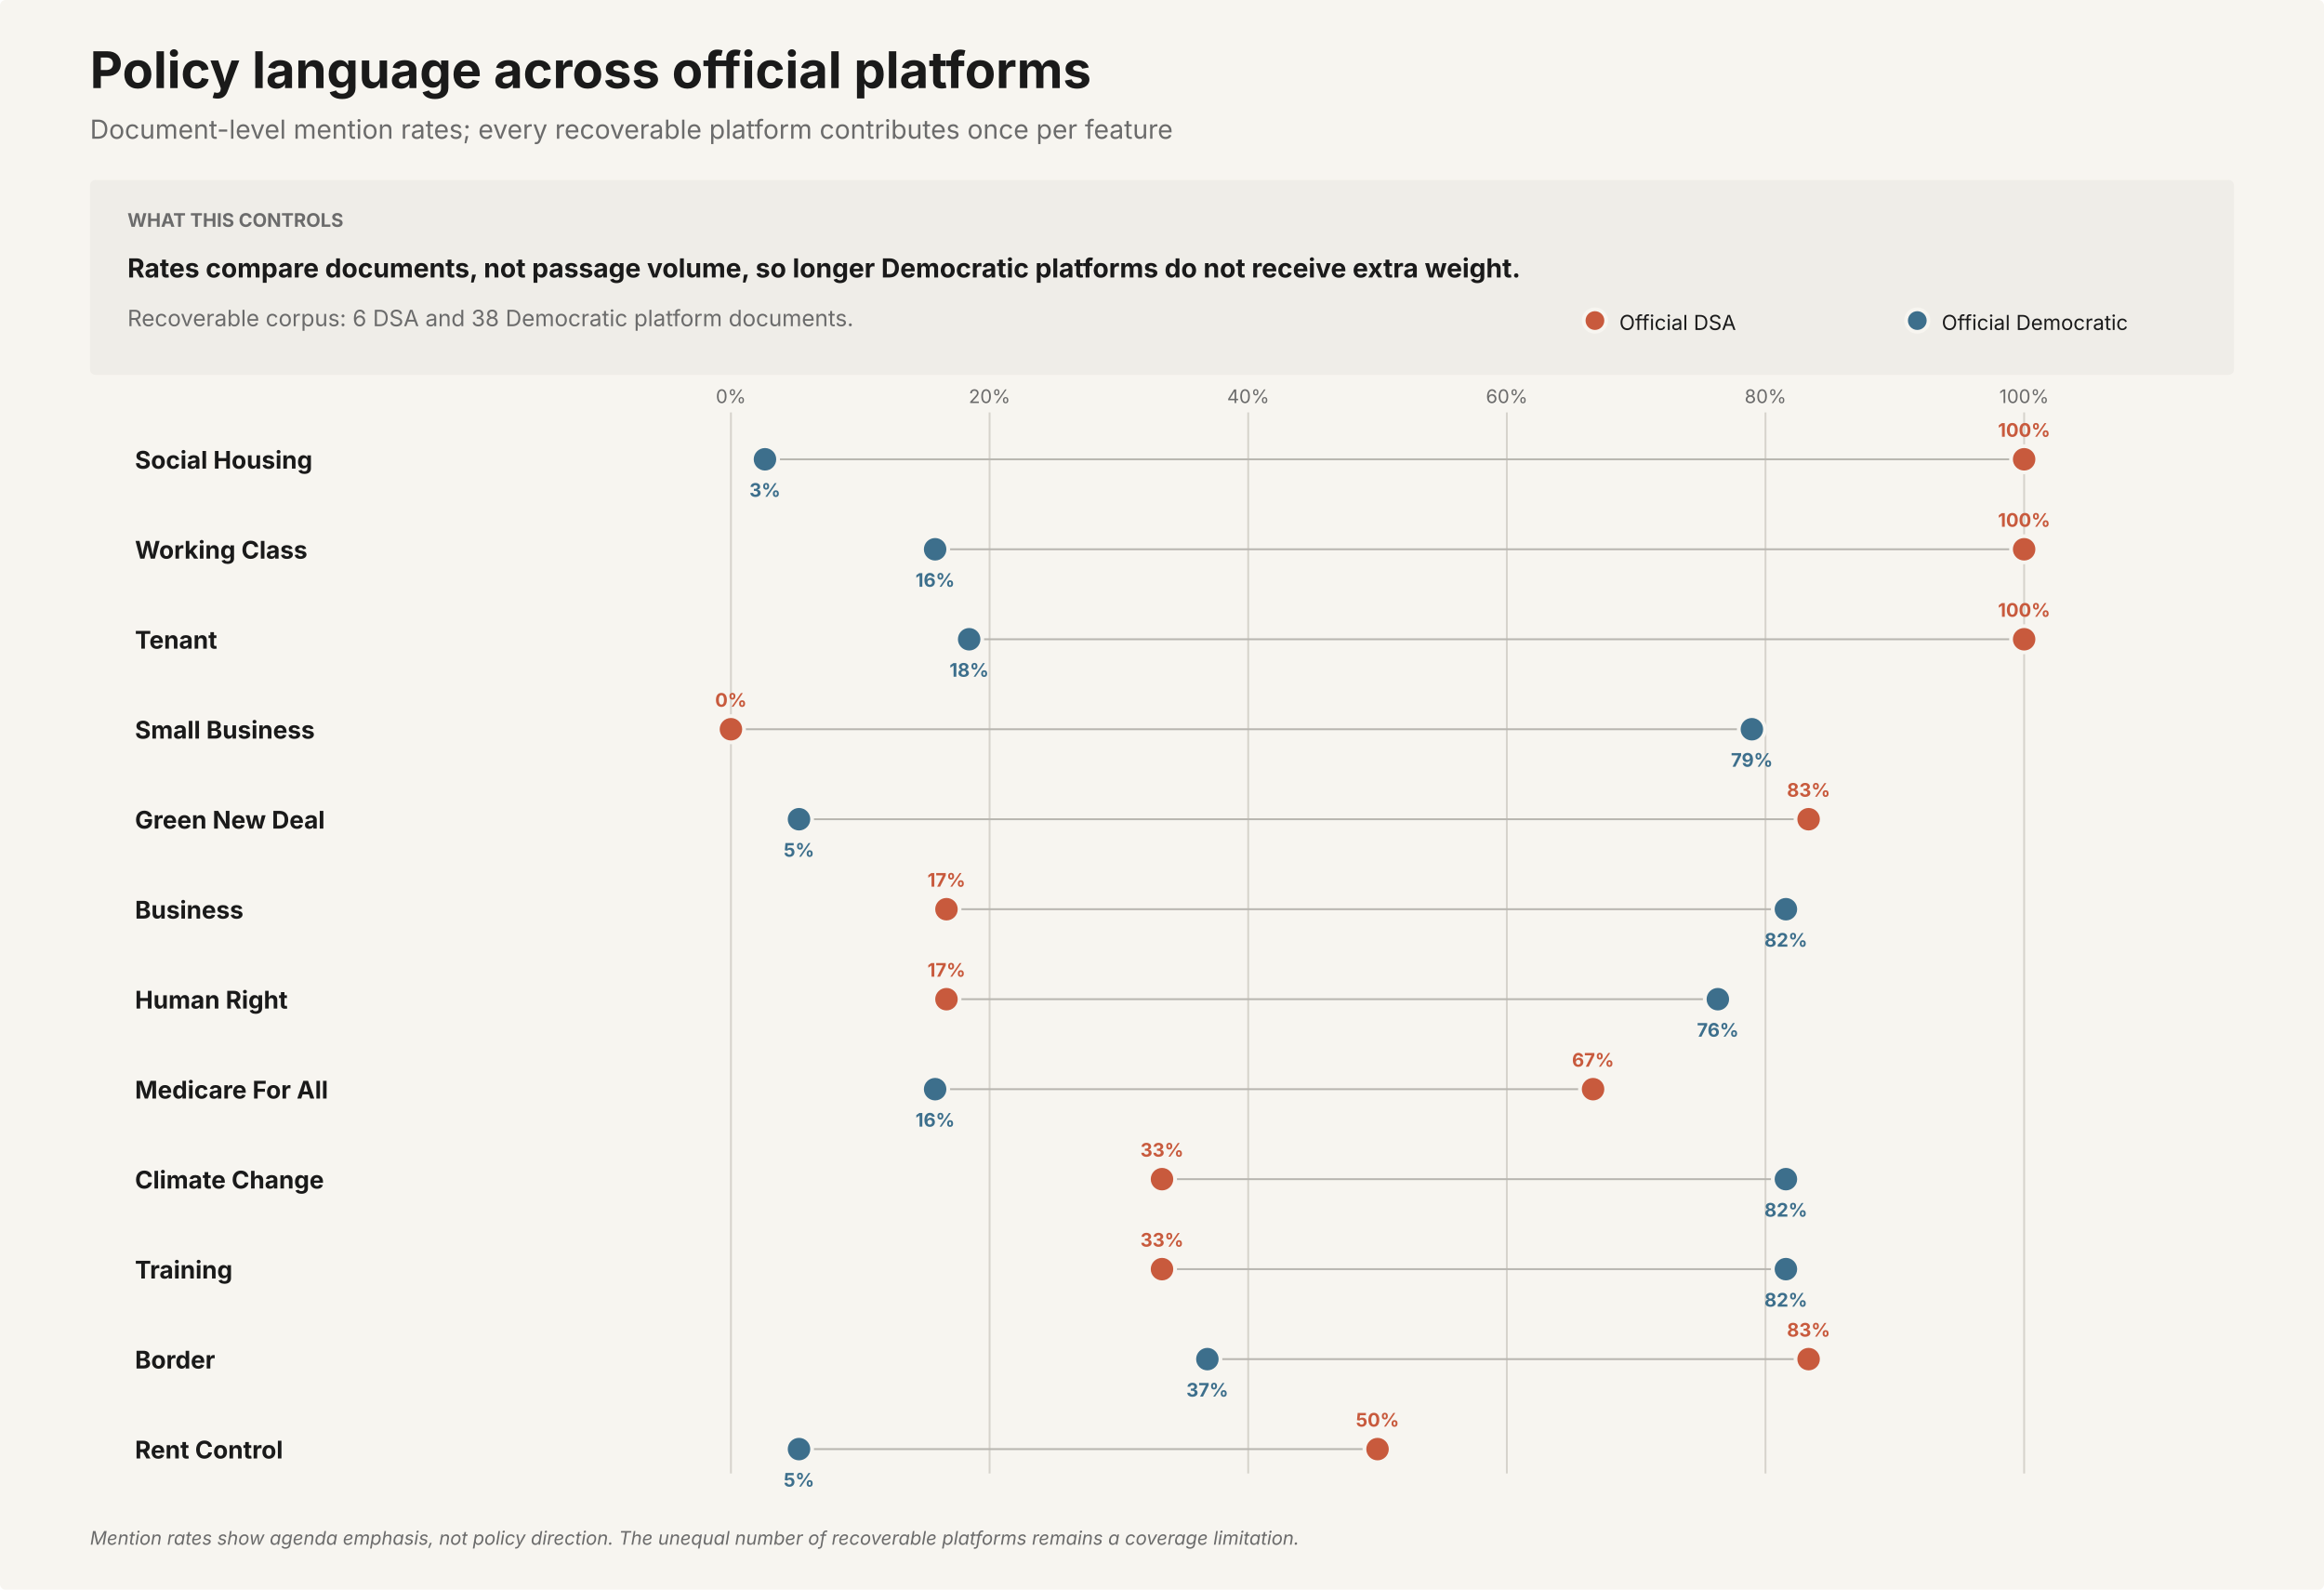
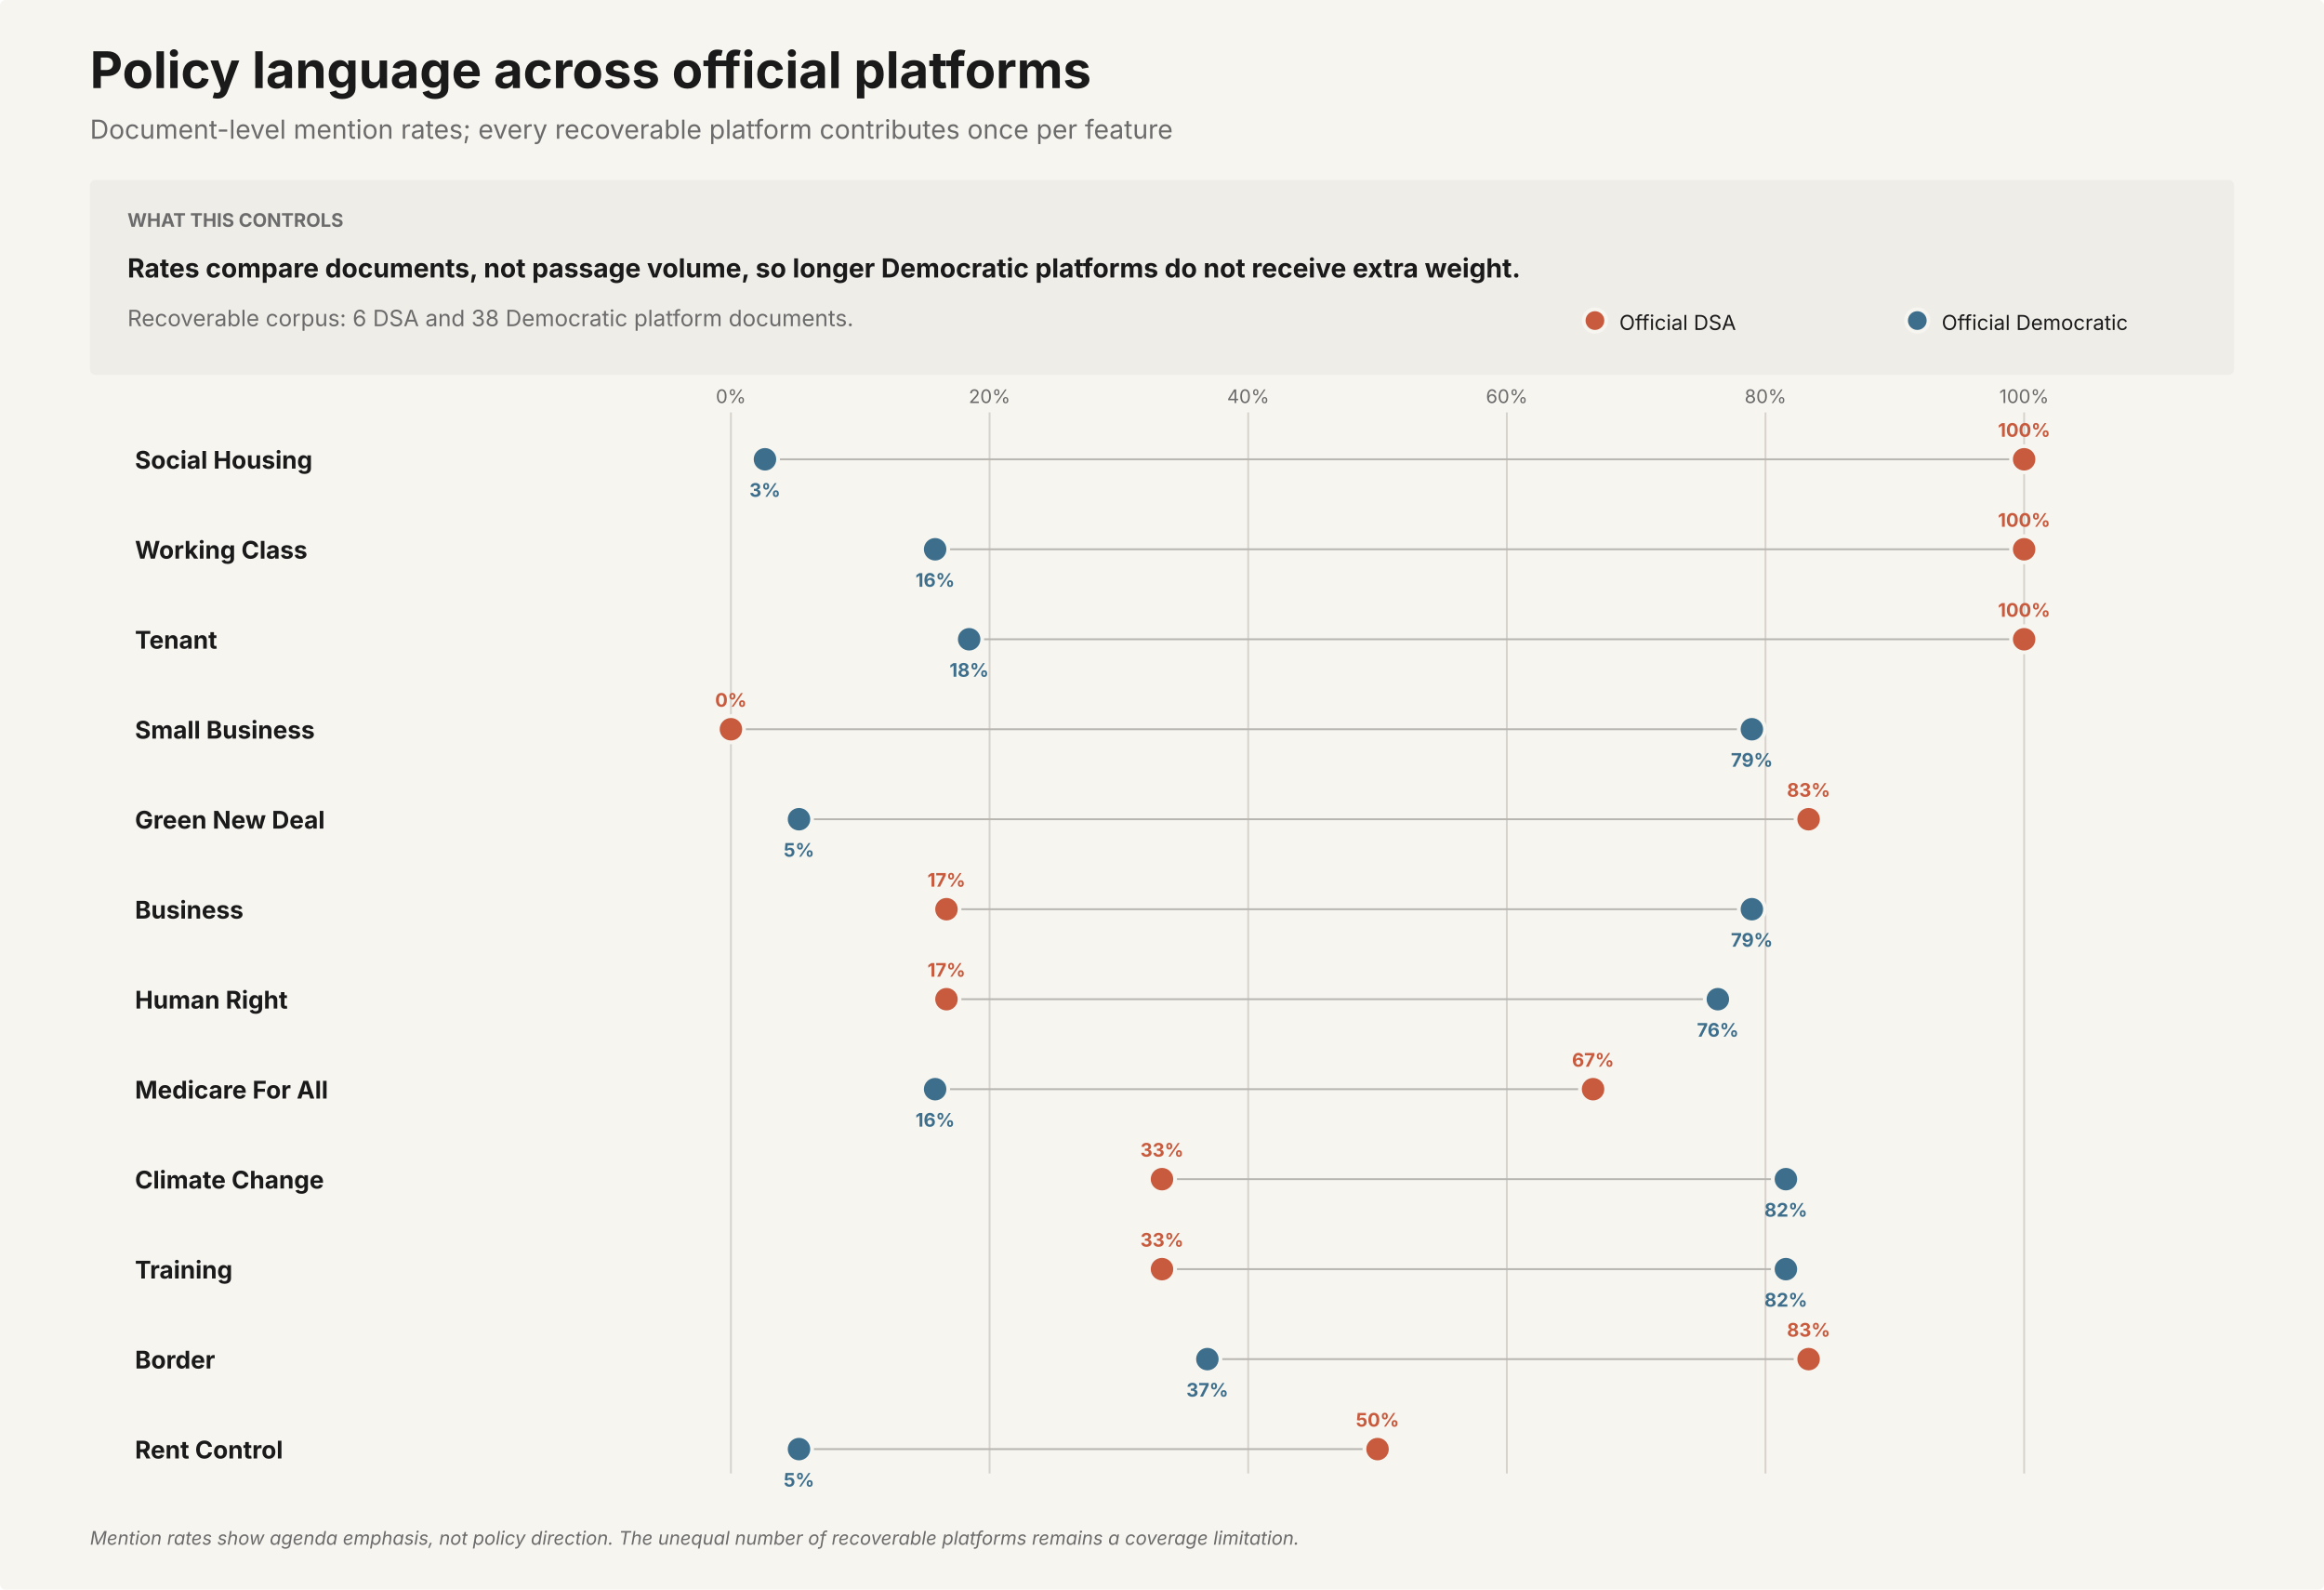
<svg xmlns="http://www.w3.org/2000/svg" width="1240" height="848" viewBox="0 0 1240 848">
  <rect x="0.00" y="0.00" width="1240.00" height="848.00" fill="#F7F5F0" rx="3" />
  <text x="48" y="47" text-anchor="start" fill="#1A1A1A" font-family="Inter, Arial, Helvetica, sans-serif" font-size="27px" font-weight="700" font-style="normal">Policy language across official platforms</text>
  <text x="48" y="74" text-anchor="start" fill="#6B6B6B" font-family="Inter, Arial, Helvetica, sans-serif" font-size="14px" font-weight="400" font-style="normal">Document-level mention rates; every recoverable platform contributes once per feature</text>
  <rect x="48.00" y="96.00" width="1144.00" height="104.00" fill="#EFEDE8" rx="3" />
  <text x="68" y="121" text-anchor="start" fill="#6B6B6B" font-family="Inter, Arial, Helvetica, sans-serif" font-size="10px" font-weight="700" font-style="normal">WHAT THIS CONTROLS</text>
  <text x="68" y="148" text-anchor="start" fill="#1A1A1A" font-family="Inter, Arial, Helvetica, sans-serif" font-size="14px" font-weight="700" font-style="normal">Rates compare documents, not passage volume, so longer Democratic platforms do not receive extra weight.</text>
  <text x="68" y="174" text-anchor="start" fill="#6B6B6B" font-family="Inter, Arial, Helvetica, sans-serif" font-size="12px" font-weight="400" font-style="normal">Recoverable corpus: 6 DSA and 38 Democratic platform documents.</text>
  <circle cx="851.00" cy="171.00" r="6.00" fill="#C85A3D" stroke="#F7F5F0" stroke-width="2" />
  <text x="864" y="176" text-anchor="start" fill="#1A1A1A" font-family="Inter, Arial, Helvetica, sans-serif" font-size="11px" font-weight="400" font-style="normal">Official DSA</text>
  <circle cx="1023.00" cy="171.00" r="6.00" fill="#3D6F8C" stroke="#F7F5F0" stroke-width="2" />
  <text x="1036" y="176" text-anchor="start" fill="#1A1A1A" font-family="Inter, Arial, Helvetica, sans-serif" font-size="11px" font-weight="400" font-style="normal">Official Democratic</text>
  <line x1="390.0" y1="220" x2="390.0" y2="786" stroke="#D6D3CC" stroke-width="1" />
  <text x="390.0" y="215" text-anchor="middle" fill="#6B6B6B" font-family="Inter, Arial, Helvetica, sans-serif" font-size="10px" font-weight="400" font-style="normal">0%</text>
  <line x1="528.0" y1="220" x2="528.0" y2="786" stroke="#D6D3CC" stroke-width="1" />
  <text x="528.0" y="215" text-anchor="middle" fill="#6B6B6B" font-family="Inter, Arial, Helvetica, sans-serif" font-size="10px" font-weight="400" font-style="normal">20%</text>
  <line x1="666.0" y1="220" x2="666.0" y2="786" stroke="#D6D3CC" stroke-width="1" />
  <text x="666.0" y="215" text-anchor="middle" fill="#6B6B6B" font-family="Inter, Arial, Helvetica, sans-serif" font-size="10px" font-weight="400" font-style="normal">40%</text>
  <line x1="804.0" y1="220" x2="804.0" y2="786" stroke="#D6D3CC" stroke-width="1" />
  <text x="804.0" y="215" text-anchor="middle" fill="#6B6B6B" font-family="Inter, Arial, Helvetica, sans-serif" font-size="10px" font-weight="400" font-style="normal">60%</text>
  <line x1="942.0" y1="220" x2="942.0" y2="786" stroke="#D6D3CC" stroke-width="1" />
  <text x="942.0" y="215" text-anchor="middle" fill="#6B6B6B" font-family="Inter, Arial, Helvetica, sans-serif" font-size="10px" font-weight="400" font-style="normal">80%</text>
  <line x1="1080.0" y1="220" x2="1080.0" y2="786" stroke="#D6D3CC" stroke-width="1" />
  <text x="1080.0" y="215" text-anchor="middle" fill="#6B6B6B" font-family="Inter, Arial, Helvetica, sans-serif" font-size="10px" font-weight="400" font-style="normal">100%</text>
  <text x="72" y="250" text-anchor="start" fill="#1A1A1A" font-family="Inter, Arial, Helvetica, sans-serif" font-size="13px" font-weight="700" font-style="normal">Social Housing</text>
  <line x1="1080.0" y1="245" x2="408.158" y2="245" stroke="#B8B6B0" stroke-width="1" />
  <circle cx="1080.00" cy="245.00" r="7.00" fill="#C85A3D" stroke="#F7F5F0" stroke-width="2" />
  <circle cx="408.16" cy="245.00" r="7.00" fill="#3D6F8C" stroke="#F7F5F0" stroke-width="2" />
  <text x="1080.0" y="233" text-anchor="middle" fill="#C85A3D" font-family="Inter, Arial, Helvetica, sans-serif" font-size="10px" font-weight="700" font-style="normal">100%</text>
  <text x="408.158" y="265" text-anchor="middle" fill="#3D6F8C" font-family="Inter, Arial, Helvetica, sans-serif" font-size="10px" font-weight="700" font-style="normal">3%</text>
  <text x="72" y="298" text-anchor="start" fill="#1A1A1A" font-family="Inter, Arial, Helvetica, sans-serif" font-size="13px" font-weight="700" font-style="normal">Working Class</text>
  <line x1="1080.0" y1="293" x2="498.948" y2="293" stroke="#B8B6B0" stroke-width="1" />
  <circle cx="1080.00" cy="293.00" r="7.00" fill="#C85A3D" stroke="#F7F5F0" stroke-width="2" />
  <circle cx="498.95" cy="293.00" r="7.00" fill="#3D6F8C" stroke="#F7F5F0" stroke-width="2" />
  <text x="1080.0" y="281" text-anchor="middle" fill="#C85A3D" font-family="Inter, Arial, Helvetica, sans-serif" font-size="10px" font-weight="700" font-style="normal">100%</text>
  <text x="498.948" y="313" text-anchor="middle" fill="#3D6F8C" font-family="Inter, Arial, Helvetica, sans-serif" font-size="10px" font-weight="700" font-style="normal">16%</text>
  <text x="72" y="346" text-anchor="start" fill="#1A1A1A" font-family="Inter, Arial, Helvetica, sans-serif" font-size="13px" font-weight="700" font-style="normal">Tenant</text>
  <line x1="1080.0" y1="341" x2="517.106" y2="341" stroke="#B8B6B0" stroke-width="1" />
  <circle cx="1080.00" cy="341.00" r="7.00" fill="#C85A3D" stroke="#F7F5F0" stroke-width="2" />
  <circle cx="517.11" cy="341.00" r="7.00" fill="#3D6F8C" stroke="#F7F5F0" stroke-width="2" />
  <text x="1080.0" y="329" text-anchor="middle" fill="#C85A3D" font-family="Inter, Arial, Helvetica, sans-serif" font-size="10px" font-weight="700" font-style="normal">100%</text>
  <text x="517.106" y="361" text-anchor="middle" fill="#3D6F8C" font-family="Inter, Arial, Helvetica, sans-serif" font-size="10px" font-weight="700" font-style="normal">18%</text>
  <text x="72" y="394" text-anchor="start" fill="#1A1A1A" font-family="Inter, Arial, Helvetica, sans-serif" font-size="13px" font-weight="700" font-style="normal">Small Business</text>
  <line x1="390.0" y1="389" x2="934.737" y2="389" stroke="#B8B6B0" stroke-width="1" />
  <circle cx="390.00" cy="389.00" r="7.00" fill="#C85A3D" stroke="#F7F5F0" stroke-width="2" />
  <circle cx="934.74" cy="389.00" r="7.00" fill="#3D6F8C" stroke="#F7F5F0" stroke-width="2" />
  <text x="390.0" y="377" text-anchor="middle" fill="#C85A3D" font-family="Inter, Arial, Helvetica, sans-serif" font-size="10px" font-weight="700" font-style="normal">0%</text>
  <text x="934.737" y="409" text-anchor="middle" fill="#3D6F8C" font-family="Inter, Arial, Helvetica, sans-serif" font-size="10px" font-weight="700" font-style="normal">79%</text>
  <text x="72" y="442" text-anchor="start" fill="#1A1A1A" font-family="Inter, Arial, Helvetica, sans-serif" font-size="13px" font-weight="700" font-style="normal">Green New Deal</text>
  <line x1="965" y1="437" x2="426.316" y2="437" stroke="#B8B6B0" stroke-width="1" />
  <circle cx="965.00" cy="437.00" r="7.00" fill="#C85A3D" stroke="#F7F5F0" stroke-width="2" />
  <circle cx="426.32" cy="437.00" r="7.00" fill="#3D6F8C" stroke="#F7F5F0" stroke-width="2" />
  <text x="965" y="425" text-anchor="middle" fill="#C85A3D" font-family="Inter, Arial, Helvetica, sans-serif" font-size="10px" font-weight="700" font-style="normal">83%</text>
  <text x="426.316" y="457" text-anchor="middle" fill="#3D6F8C" font-family="Inter, Arial, Helvetica, sans-serif" font-size="10px" font-weight="700" font-style="normal">5%</text>
  <text x="72" y="490" text-anchor="start" fill="#1A1A1A" font-family="Inter, Arial, Helvetica, sans-serif" font-size="13px" font-weight="700" font-style="normal">Business</text>
-   <line x1="505" y1="485" x2="952.894" y2="485" stroke="#B8B6B0" stroke-width="1" />
+   <line x1="505" y1="485" x2="934.737" y2="485" stroke="#B8B6B0" stroke-width="1" />
  <circle cx="505.00" cy="485.00" r="7.00" fill="#C85A3D" stroke="#F7F5F0" stroke-width="2" />
-   <circle cx="952.89" cy="485.00" r="7.00" fill="#3D6F8C" stroke="#F7F5F0" stroke-width="2" />
+   <circle cx="934.74" cy="485.00" r="7.00" fill="#3D6F8C" stroke="#F7F5F0" stroke-width="2" />
  <text x="505" y="473" text-anchor="middle" fill="#C85A3D" font-family="Inter, Arial, Helvetica, sans-serif" font-size="10px" font-weight="700" font-style="normal">17%</text>
-   <text x="952.894" y="505" text-anchor="middle" fill="#3D6F8C" font-family="Inter, Arial, Helvetica, sans-serif" font-size="10px" font-weight="700" font-style="normal">82%</text>
+   <text x="934.737" y="505" text-anchor="middle" fill="#3D6F8C" font-family="Inter, Arial, Helvetica, sans-serif" font-size="10px" font-weight="700" font-style="normal">79%</text>
  <text x="72" y="538" text-anchor="start" fill="#1A1A1A" font-family="Inter, Arial, Helvetica, sans-serif" font-size="13px" font-weight="700" font-style="normal">Human Right</text>
  <line x1="505" y1="533" x2="916.579" y2="533" stroke="#B8B6B0" stroke-width="1" />
  <circle cx="505.00" cy="533.00" r="7.00" fill="#C85A3D" stroke="#F7F5F0" stroke-width="2" />
  <circle cx="916.58" cy="533.00" r="7.00" fill="#3D6F8C" stroke="#F7F5F0" stroke-width="2" />
  <text x="505" y="521" text-anchor="middle" fill="#C85A3D" font-family="Inter, Arial, Helvetica, sans-serif" font-size="10px" font-weight="700" font-style="normal">17%</text>
  <text x="916.579" y="553" text-anchor="middle" fill="#3D6F8C" font-family="Inter, Arial, Helvetica, sans-serif" font-size="10px" font-weight="700" font-style="normal">76%</text>
  <text x="72" y="586" text-anchor="start" fill="#1A1A1A" font-family="Inter, Arial, Helvetica, sans-serif" font-size="13px" font-weight="700" font-style="normal">Medicare For All</text>
  <line x1="850" y1="581" x2="498.948" y2="581" stroke="#B8B6B0" stroke-width="1" />
  <circle cx="850.00" cy="581.00" r="7.00" fill="#C85A3D" stroke="#F7F5F0" stroke-width="2" />
  <circle cx="498.95" cy="581.00" r="7.00" fill="#3D6F8C" stroke="#F7F5F0" stroke-width="2" />
  <text x="850" y="569" text-anchor="middle" fill="#C85A3D" font-family="Inter, Arial, Helvetica, sans-serif" font-size="10px" font-weight="700" font-style="normal">67%</text>
  <text x="498.948" y="601" text-anchor="middle" fill="#3D6F8C" font-family="Inter, Arial, Helvetica, sans-serif" font-size="10px" font-weight="700" font-style="normal">16%</text>
  <text x="72" y="634" text-anchor="start" fill="#1A1A1A" font-family="Inter, Arial, Helvetica, sans-serif" font-size="13px" font-weight="700" font-style="normal">Climate Change</text>
  <line x1="620" y1="629" x2="952.894" y2="629" stroke="#B8B6B0" stroke-width="1" />
  <circle cx="620.00" cy="629.00" r="7.00" fill="#C85A3D" stroke="#F7F5F0" stroke-width="2" />
  <circle cx="952.89" cy="629.00" r="7.00" fill="#3D6F8C" stroke="#F7F5F0" stroke-width="2" />
  <text x="620" y="617" text-anchor="middle" fill="#C85A3D" font-family="Inter, Arial, Helvetica, sans-serif" font-size="10px" font-weight="700" font-style="normal">33%</text>
  <text x="952.894" y="649" text-anchor="middle" fill="#3D6F8C" font-family="Inter, Arial, Helvetica, sans-serif" font-size="10px" font-weight="700" font-style="normal">82%</text>
  <text x="72" y="682" text-anchor="start" fill="#1A1A1A" font-family="Inter, Arial, Helvetica, sans-serif" font-size="13px" font-weight="700" font-style="normal">Training</text>
  <line x1="620" y1="677" x2="952.894" y2="677" stroke="#B8B6B0" stroke-width="1" />
  <circle cx="620.00" cy="677.00" r="7.00" fill="#C85A3D" stroke="#F7F5F0" stroke-width="2" />
  <circle cx="952.89" cy="677.00" r="7.00" fill="#3D6F8C" stroke="#F7F5F0" stroke-width="2" />
  <text x="620" y="665" text-anchor="middle" fill="#C85A3D" font-family="Inter, Arial, Helvetica, sans-serif" font-size="10px" font-weight="700" font-style="normal">33%</text>
  <text x="952.894" y="697" text-anchor="middle" fill="#3D6F8C" font-family="Inter, Arial, Helvetica, sans-serif" font-size="10px" font-weight="700" font-style="normal">82%</text>
  <text x="72" y="730" text-anchor="start" fill="#1A1A1A" font-family="Inter, Arial, Helvetica, sans-serif" font-size="13px" font-weight="700" font-style="normal">Border</text>
  <line x1="965" y1="725" x2="644.21" y2="725" stroke="#B8B6B0" stroke-width="1" />
  <circle cx="965.00" cy="725.00" r="7.00" fill="#C85A3D" stroke="#F7F5F0" stroke-width="2" />
  <circle cx="644.21" cy="725.00" r="7.00" fill="#3D6F8C" stroke="#F7F5F0" stroke-width="2" />
  <text x="965" y="713" text-anchor="middle" fill="#C85A3D" font-family="Inter, Arial, Helvetica, sans-serif" font-size="10px" font-weight="700" font-style="normal">83%</text>
  <text x="644.21" y="745" text-anchor="middle" fill="#3D6F8C" font-family="Inter, Arial, Helvetica, sans-serif" font-size="10px" font-weight="700" font-style="normal">37%</text>
  <text x="72" y="778" text-anchor="start" fill="#1A1A1A" font-family="Inter, Arial, Helvetica, sans-serif" font-size="13px" font-weight="700" font-style="normal">Rent Control</text>
  <line x1="735.0" y1="773" x2="426.316" y2="773" stroke="#B8B6B0" stroke-width="1" />
  <circle cx="735.00" cy="773.00" r="7.00" fill="#C85A3D" stroke="#F7F5F0" stroke-width="2" />
  <circle cx="426.32" cy="773.00" r="7.00" fill="#3D6F8C" stroke="#F7F5F0" stroke-width="2" />
  <text x="735.0" y="761" text-anchor="middle" fill="#C85A3D" font-family="Inter, Arial, Helvetica, sans-serif" font-size="10px" font-weight="700" font-style="normal">50%</text>
  <text x="426.316" y="793" text-anchor="middle" fill="#3D6F8C" font-family="Inter, Arial, Helvetica, sans-serif" font-size="10px" font-weight="700" font-style="normal">5%</text>
  <text x="48" y="824" text-anchor="start" fill="#6B6B6B" font-family="Inter, Arial, Helvetica, sans-serif" font-size="10px" font-weight="400" font-style="italic">Mention rates show agenda emphasis, not policy direction. The unequal number of recoverable platforms remains a coverage limitation.</text>
</svg>
